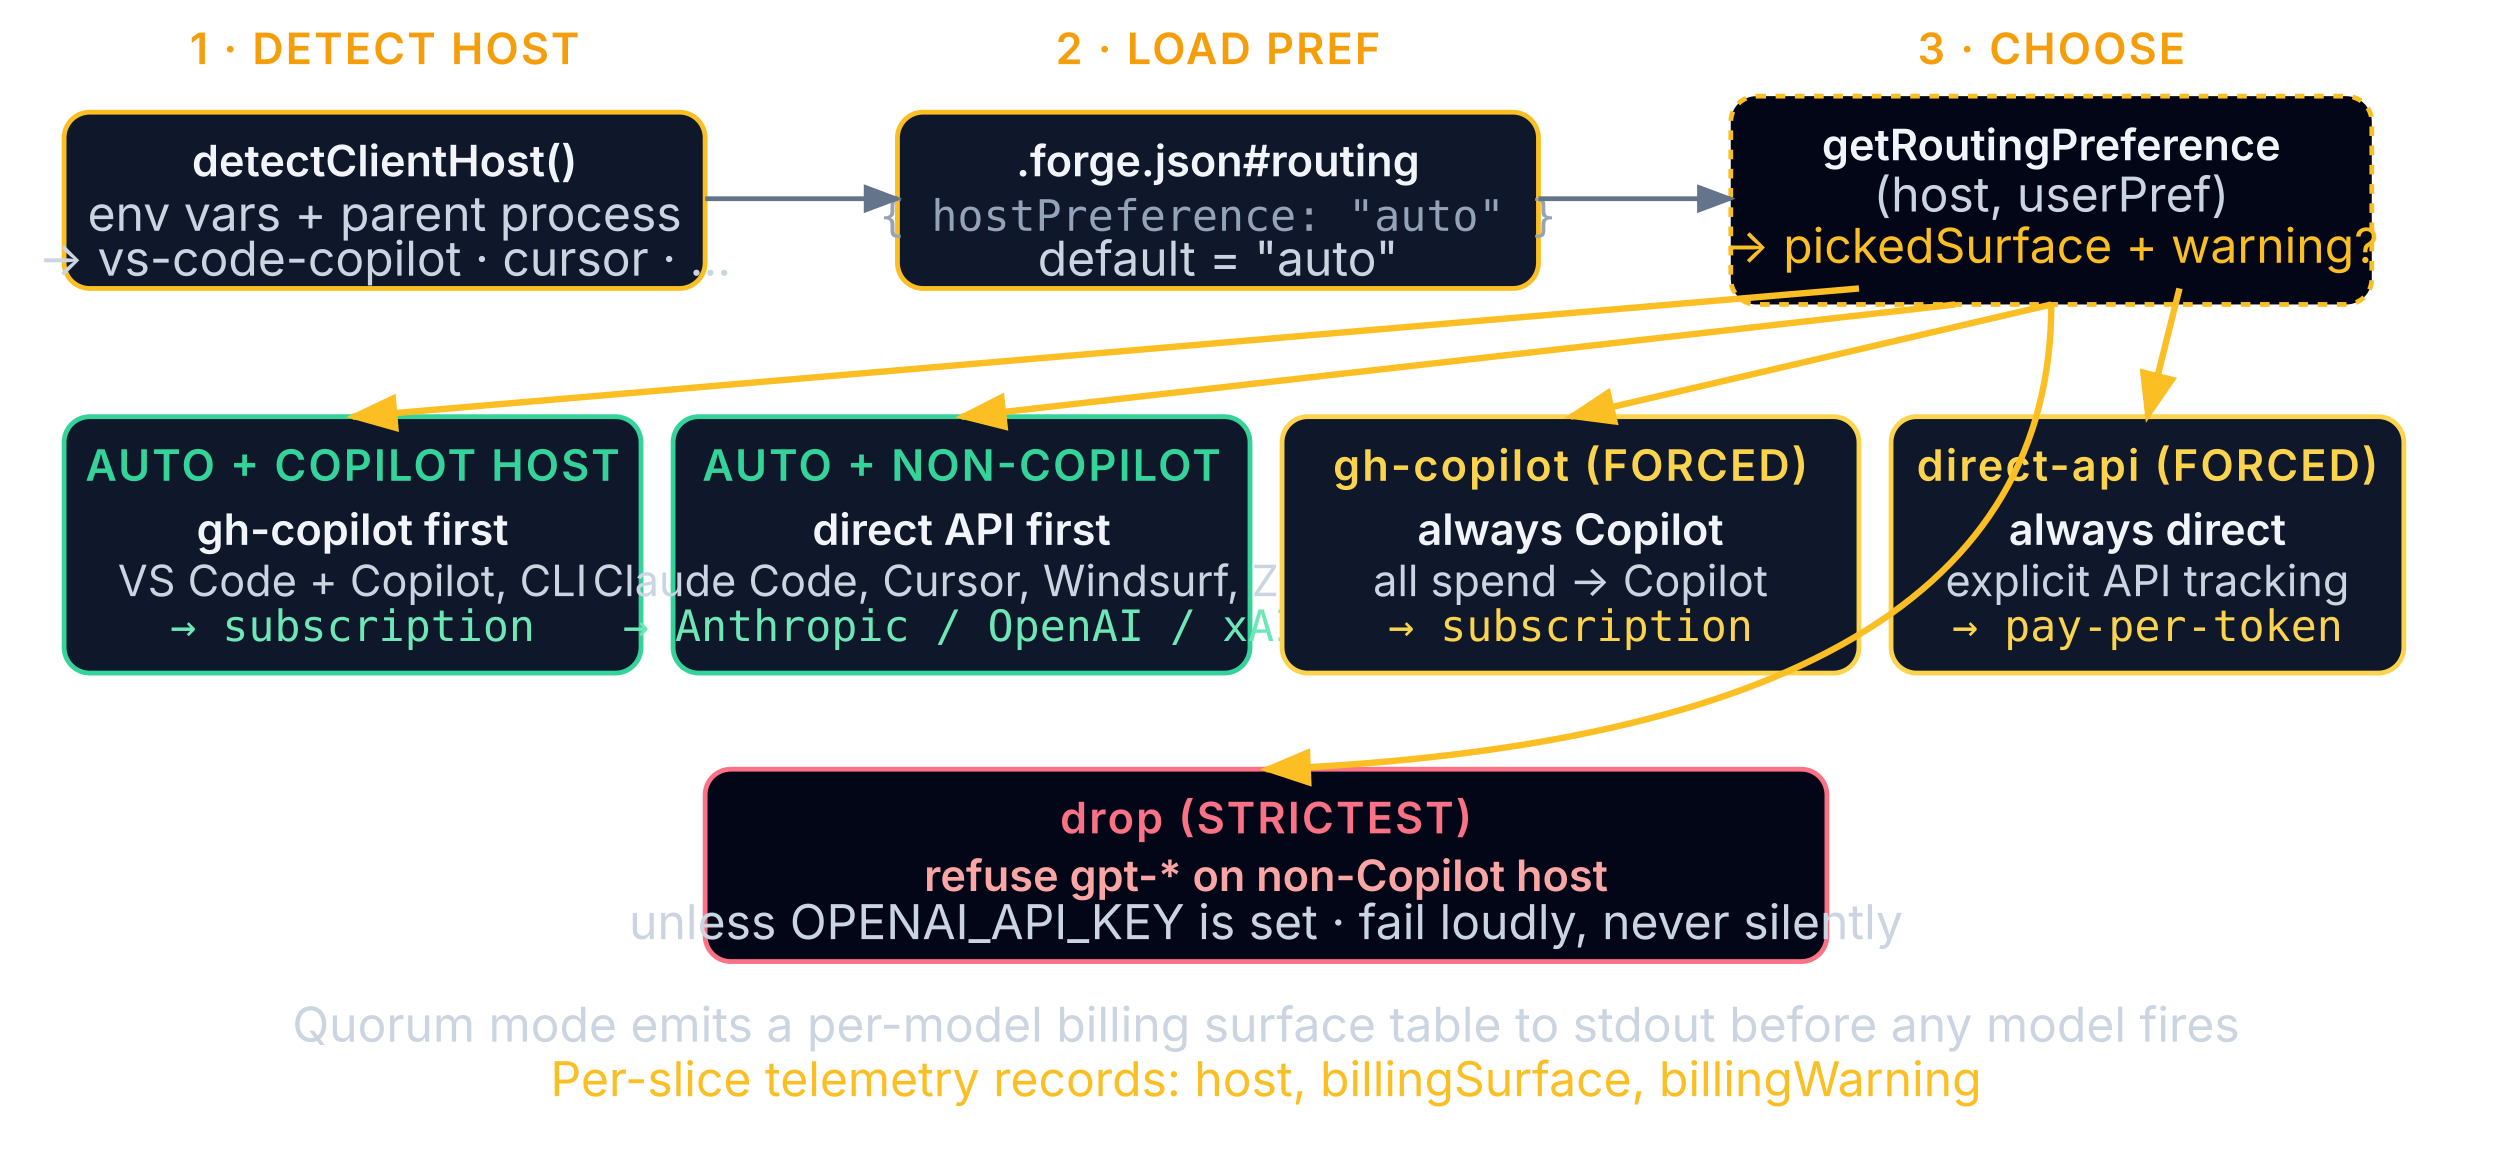
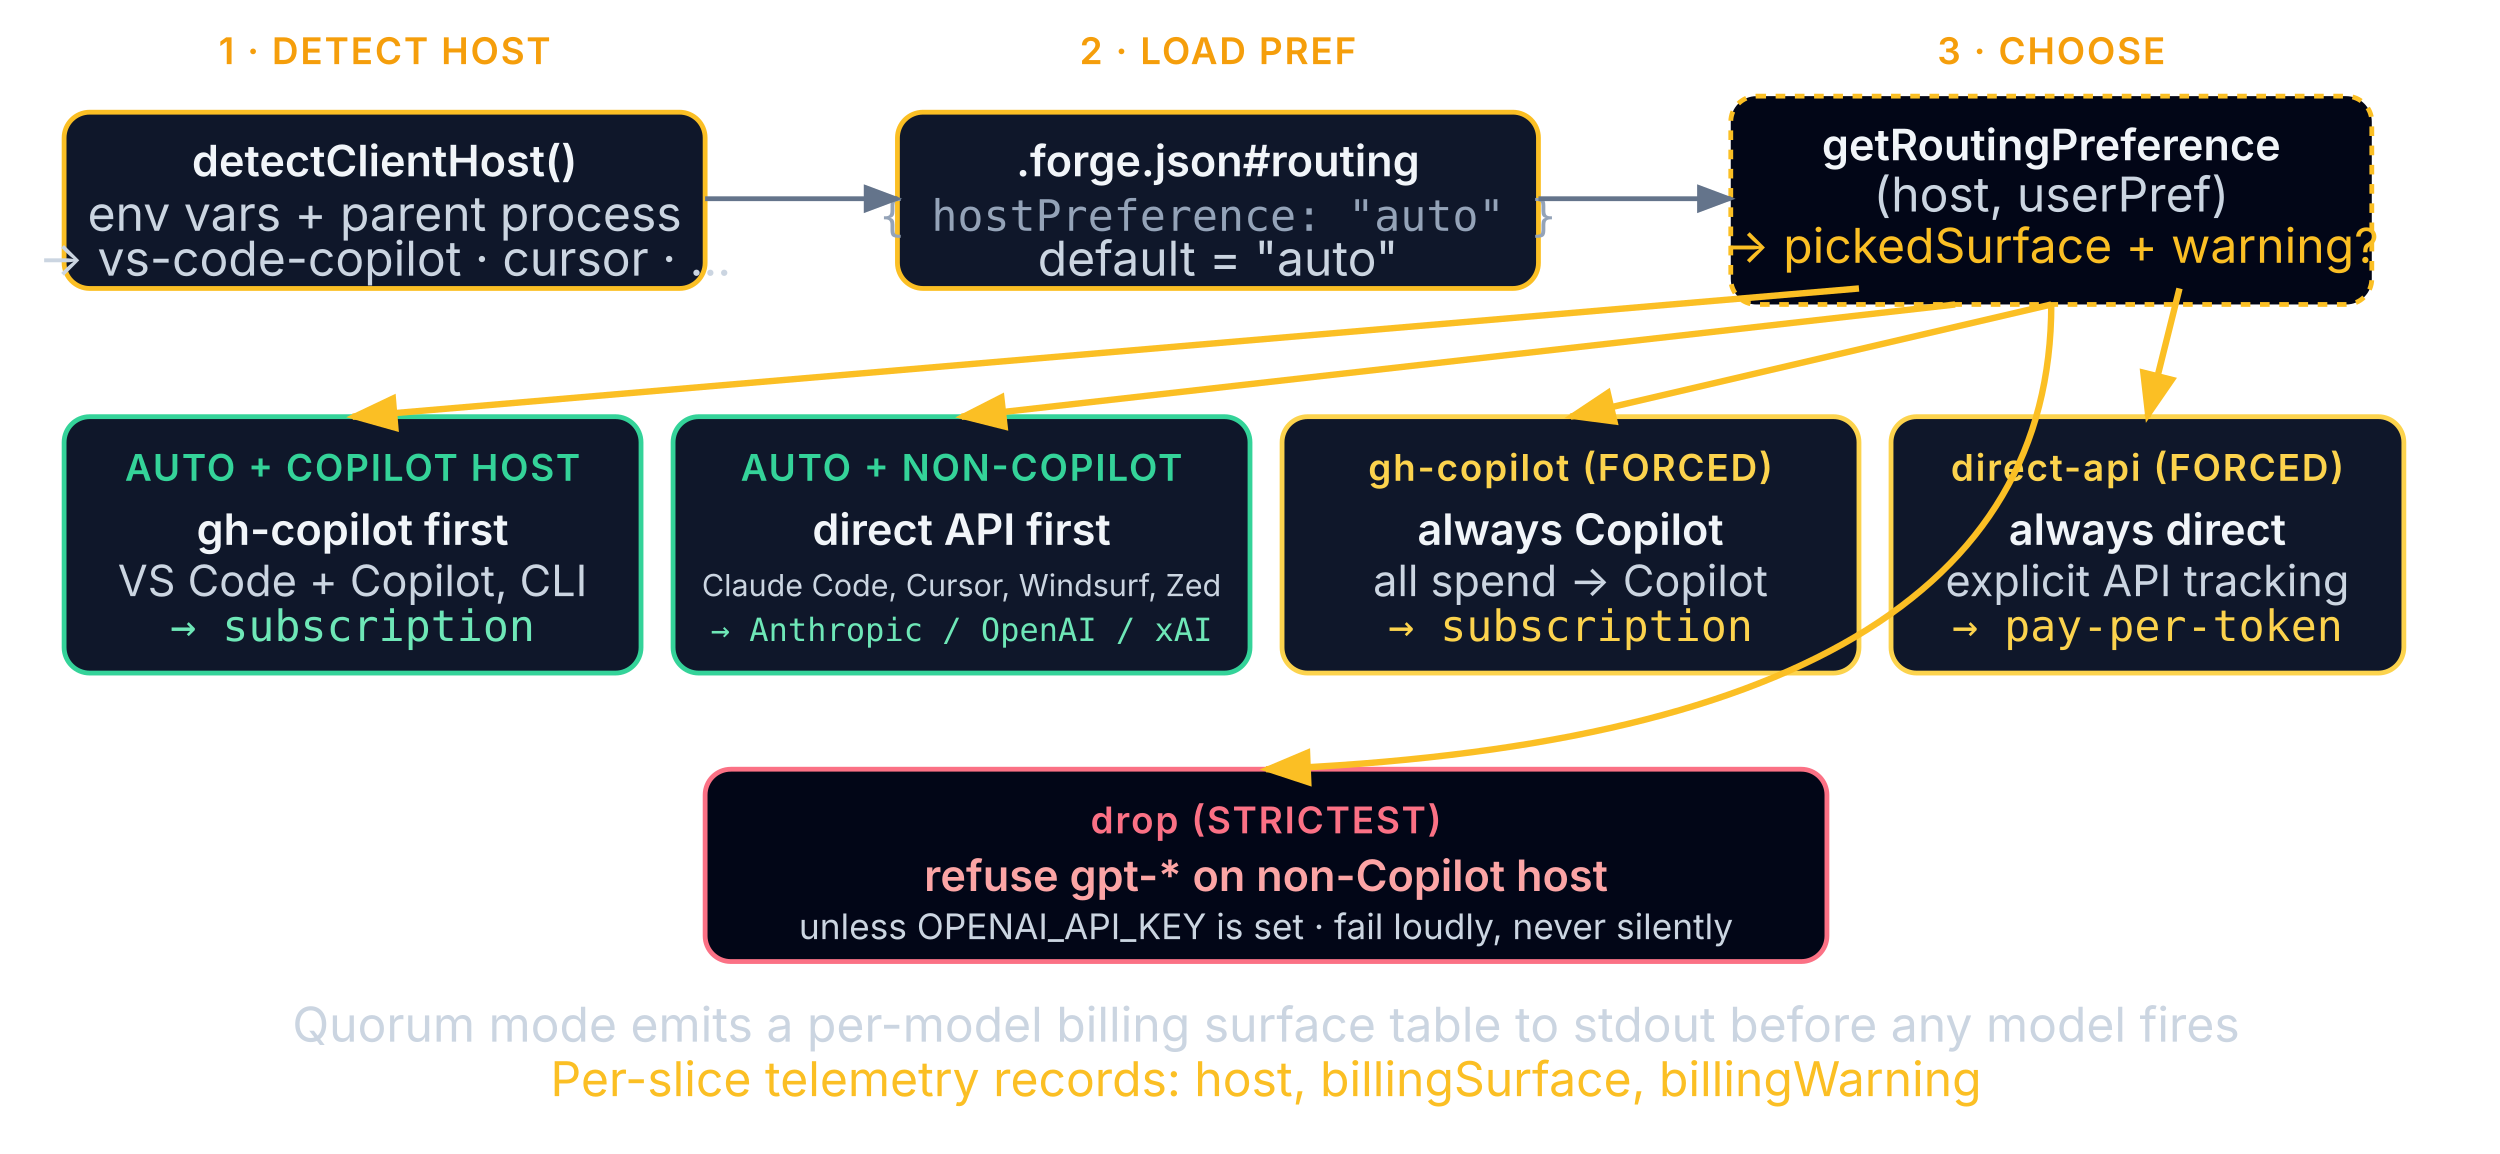
<svg xmlns="http://www.w3.org/2000/svg" viewBox="0 0 780 360" fill="none">
  <style>
    text { font-family: 'Inter', sans-serif; }
    .node { rx: 8; ry: 8; stroke-width: 1.5; }
    .arrow { stroke: #64748b; stroke-width: 1.5; fill: none; marker-end: url(#hrah); }
    .arrow-pref { stroke: #fbbf24; stroke-width: 2; fill: none; marker-end: url(#hrahp); }
    .label { font-size: 15px; fill: #cbd5e1; }
    .small { font-size: 13.5px; fill: #cbd5e1; }
    .title { font-size: 13.5px; fill: #f1f5f9; font-weight: 600; }
-     .phase { font-size: 13.5px; fill: #f59e0b; font-weight: 600; text-transform: uppercase; letter-spacing: 0.05em; }
+     .phase { font-size: 11.5px; fill: #f59e0b; font-weight: 600; text-transform: uppercase; letter-spacing: 0.05em; }
    .surf { font-size: 13.5px; font-family: 'JetBrains Mono', monospace; }
    .ok { fill: #6ee7b7; }
    .warn { fill: #fcd34d; }
    .bad { fill: #fda4af; }
  </style>
  <defs>
    <marker id="hrah" markerWidth="8" markerHeight="6" refX="7" refY="3" orient="auto">
      <path d="M0,0 L8,3 L0,6" fill="#64748b" />
    </marker>
    <marker id="hrahp" markerWidth="8" markerHeight="6" refX="7" refY="3" orient="auto">
      <path d="M0,0 L8,3 L0,6" fill="#fbbf24" />
    </marker>
  </defs>
  <text x="120" y="20" class="phase" text-anchor="middle">1 · DETECT HOST</text>
  <rect x="20" y="35" width="200" height="55" class="node" fill="#0f172a" stroke="#fbbf24" />
  <text x="120" y="55" class="title" text-anchor="middle">detectClientHost()</text>
  <text x="120" y="72" class="label" text-anchor="middle">env vars + parent process</text>
  <text x="120" y="86" class="label" text-anchor="middle">→ vs-code-copilot · cursor · …</text>
  <text x="380" y="20" class="phase" text-anchor="middle">2 · LOAD PREF</text>
  <rect x="280" y="35" width="200" height="55" class="node" fill="#0f172a" stroke="#fbbf24" />
  <text x="380" y="55" class="title" text-anchor="middle">.forge.json#routing</text>
  <text x="380" y="72" class="surf" style="fill:#94a3b8;" text-anchor="middle">{ hostPreference: "auto" }</text>
  <text x="380" y="86" class="label" text-anchor="middle">default = "auto"</text>
  <path d="M220,62 L280,62" class="arrow" />
  <text x="640" y="20" class="phase" text-anchor="middle">3 · CHOOSE</text>
  <rect x="540" y="30" width="200" height="65" class="node" fill="#020617" stroke="#fbbf24" stroke-dasharray="3 3" />
  <text x="640" y="50" class="title" text-anchor="middle">getRoutingPreference</text>
  <text x="640" y="66" class="label" text-anchor="middle">(host, userPref)</text>
  <text x="640" y="82" class="label" style="fill:#fbbf24;" text-anchor="middle">→ pickedSurface + warning?</text>
  <path d="M480,62 L540,62" class="arrow" />
  <rect x="20" y="130" width="180" height="80" class="node" fill="#0f172a" stroke="#34d399" />
  <text x="110" y="150" class="phase" style="fill:#34d399;" text-anchor="middle">AUTO + COPILOT HOST</text>
  <text x="110" y="170" class="title" text-anchor="middle">gh-copilot first</text>
  <text x="110" y="186" class="small" text-anchor="middle">VS Code + Copilot, CLI</text>
  <text x="110" y="200" class="surf ok" text-anchor="middle">→ subscription</text>
  <rect x="210" y="130" width="180" height="80" class="node" fill="#0f172a" stroke="#34d399" />
  <text x="300" y="150" class="phase" style="fill:#34d399;" text-anchor="middle">AUTO + NON-COPILOT</text>
  <text x="300" y="170" class="title" text-anchor="middle">direct API first</text>
-   <text x="300" y="186" class="small" text-anchor="middle">Claude Code, Cursor, Windsurf, Zed</text>
-   <text x="300" y="200" class="surf ok" text-anchor="middle">→ Anthropic / OpenAI / xAI</text>
+   <text x="300" y="186" class="small" style="font-size:9.5px;" text-anchor="middle">Claude Code, Cursor, Windsurf, Zed</text>
+   <text x="300" y="200" class="surf ok" style="font-size:10px;" text-anchor="middle">→ Anthropic / OpenAI / xAI</text>
  <rect x="400" y="130" width="180" height="80" class="node" fill="#0f172a" stroke="#fcd34d" />
  <text x="490" y="150" class="phase" style="fill:#fcd34d;" text-anchor="middle">gh-copilot (FORCED)</text>
  <text x="490" y="170" class="title" text-anchor="middle">always Copilot</text>
  <text x="490" y="186" class="small" text-anchor="middle">all spend → Copilot</text>
  <text x="490" y="200" class="surf warn" text-anchor="middle">→ subscription</text>
  <rect x="590" y="130" width="160" height="80" class="node" fill="#0f172a" stroke="#fcd34d" />
  <text x="670" y="150" class="phase" style="fill:#fcd34d;" text-anchor="middle">direct-api (FORCED)</text>
  <text x="670" y="170" class="title" text-anchor="middle">always direct</text>
  <text x="670" y="186" class="small" text-anchor="middle">explicit API tracking</text>
  <text x="670" y="200" class="surf warn" text-anchor="middle">→ pay-per-token</text>
  <path d="M580,90 L110,130" class="arrow-pref" />
  <path d="M610,95 L300,130" class="arrow-pref" />
  <path d="M640,95 L490,130" class="arrow-pref" />
  <path d="M680,90 L670,130" class="arrow-pref" />
  <rect x="220" y="240" width="350" height="60" class="node" fill="#020617" stroke="#fb7185" />
  <text x="395" y="260" class="phase" style="fill:#fb7185;" text-anchor="middle">drop (STRICTEST)</text>
  <text x="395" y="278" class="title" style="fill:#fca5a5;" text-anchor="middle">refuse gpt-* on non-Copilot host</text>
-   <text x="395" y="293" class="label" text-anchor="middle">unless OPENAI_API_KEY is set · fail loudly, never silently</text>
+   <text x="395" y="293" class="label" style="font-size:11px;" text-anchor="middle">unless OPENAI_API_KEY is set · fail loudly, never silently</text>
  <path d="M640,95 Q640,230 395,240" class="arrow-pref" />
  <text x="395" y="325" class="label" text-anchor="middle">Quorum mode emits a per-model billing surface table to stdout before any model fires</text>
  <text x="395" y="342" class="label" style="fill:#fbbf24;" text-anchor="middle">Per-slice telemetry records: host, billingSurface, billingWarning</text>
</svg>
